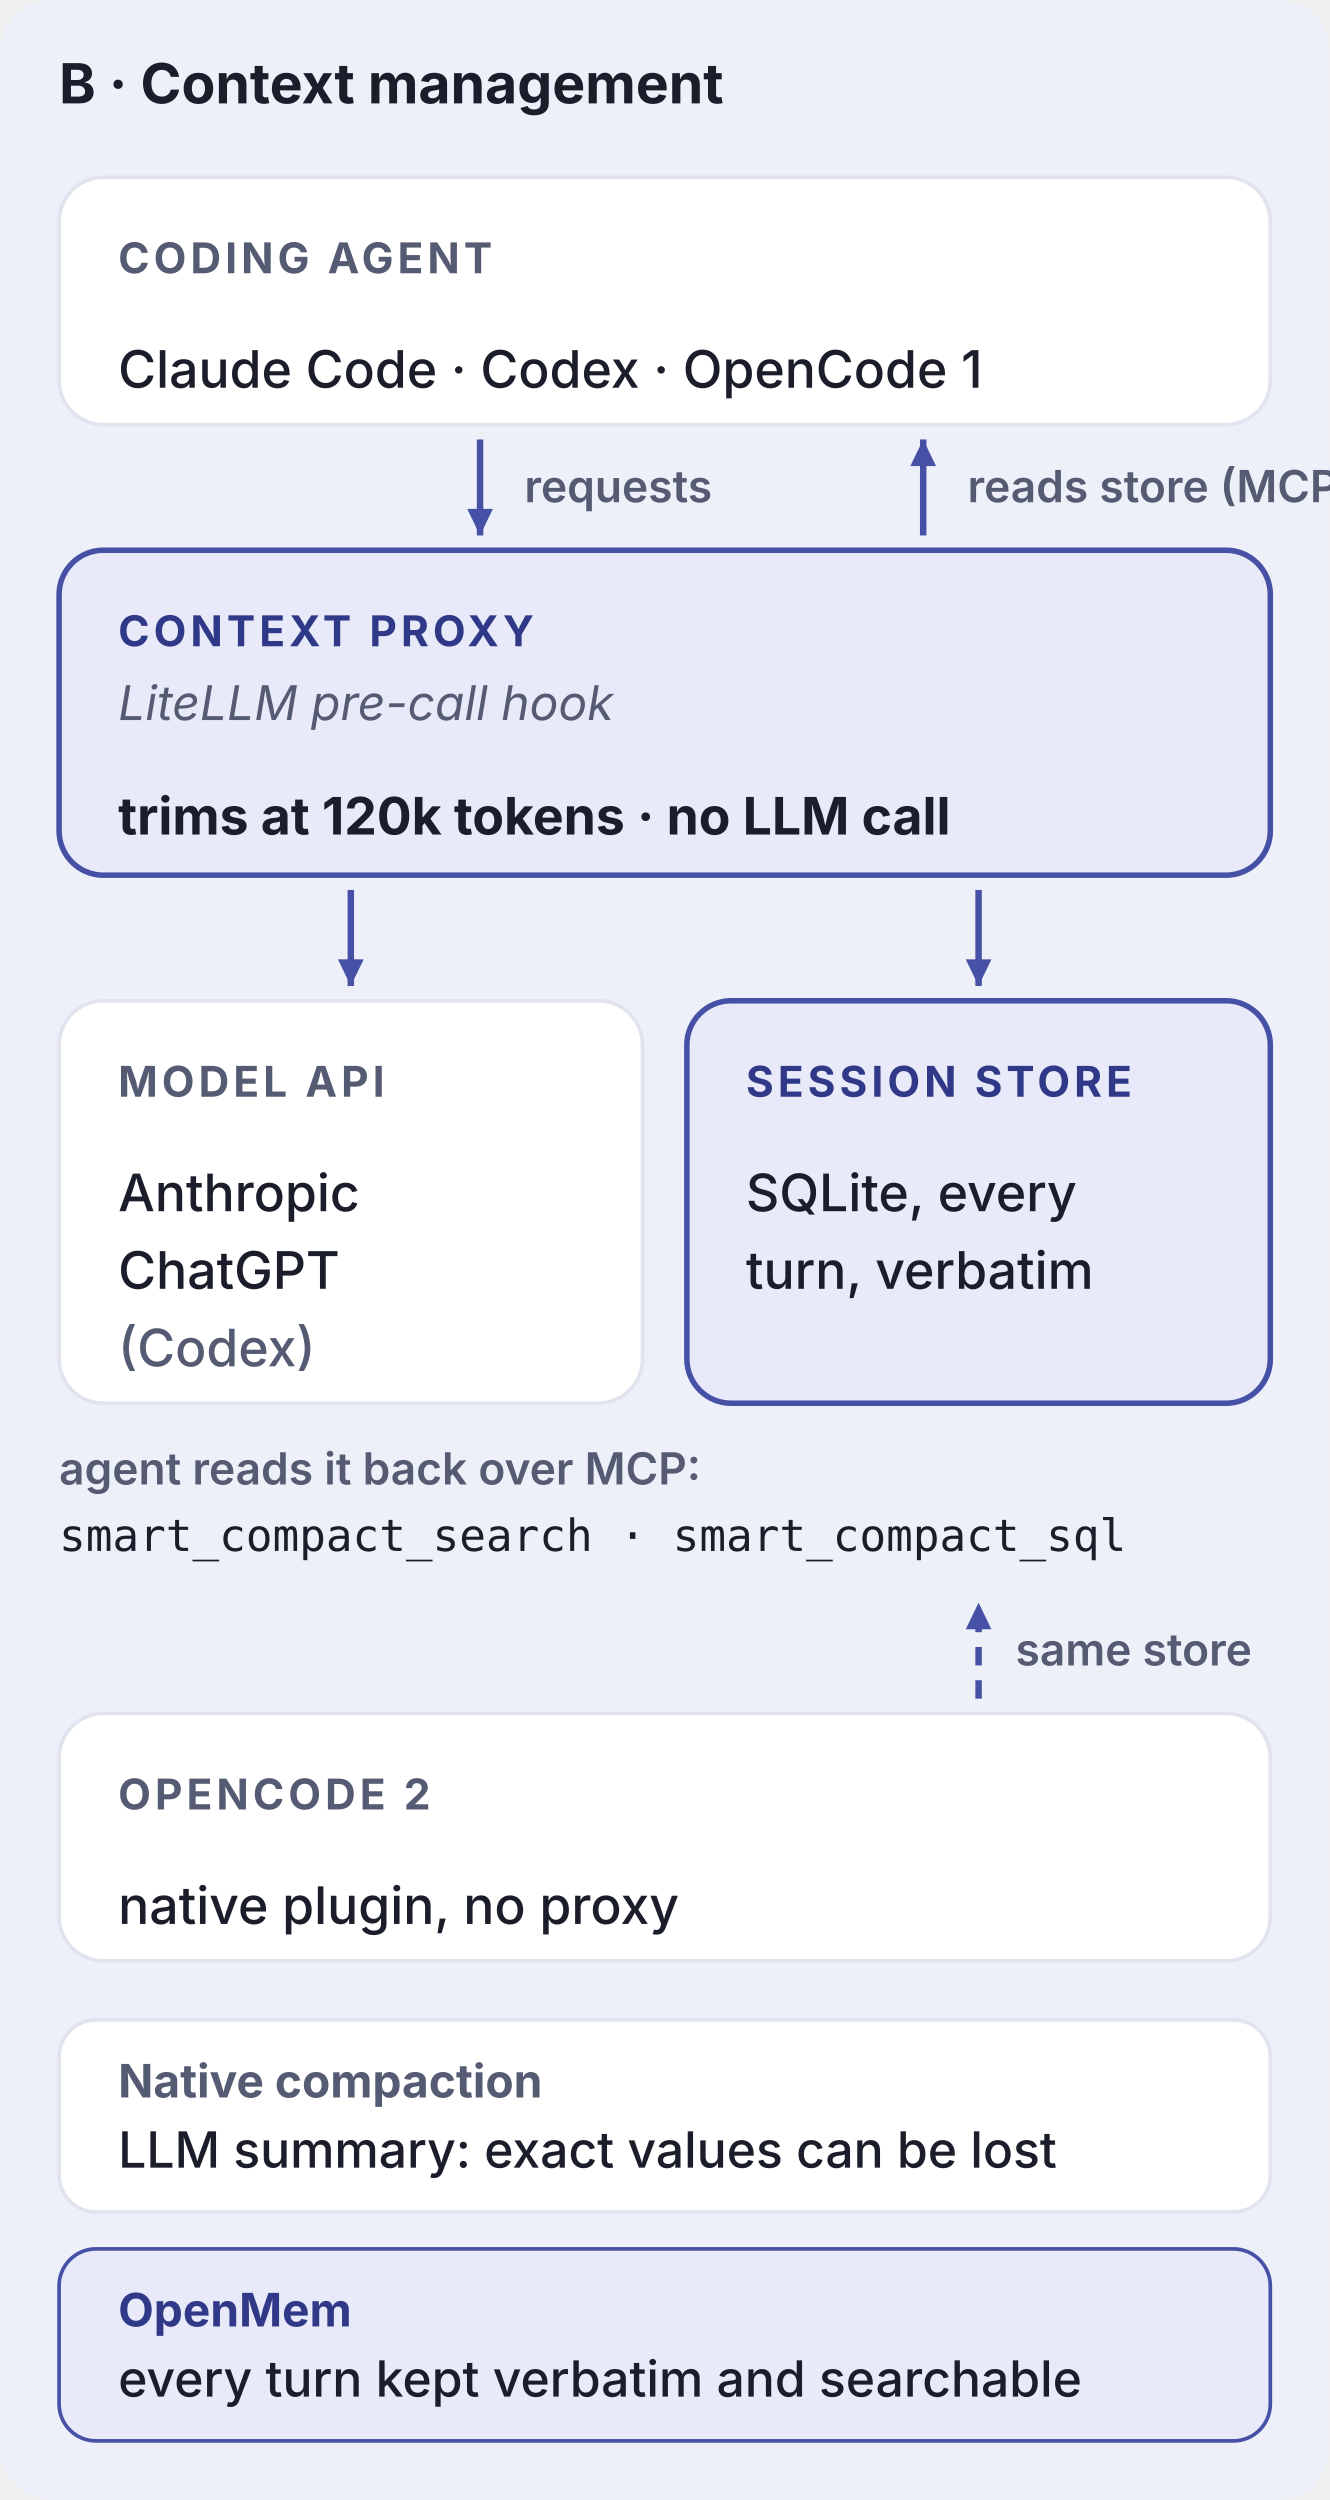
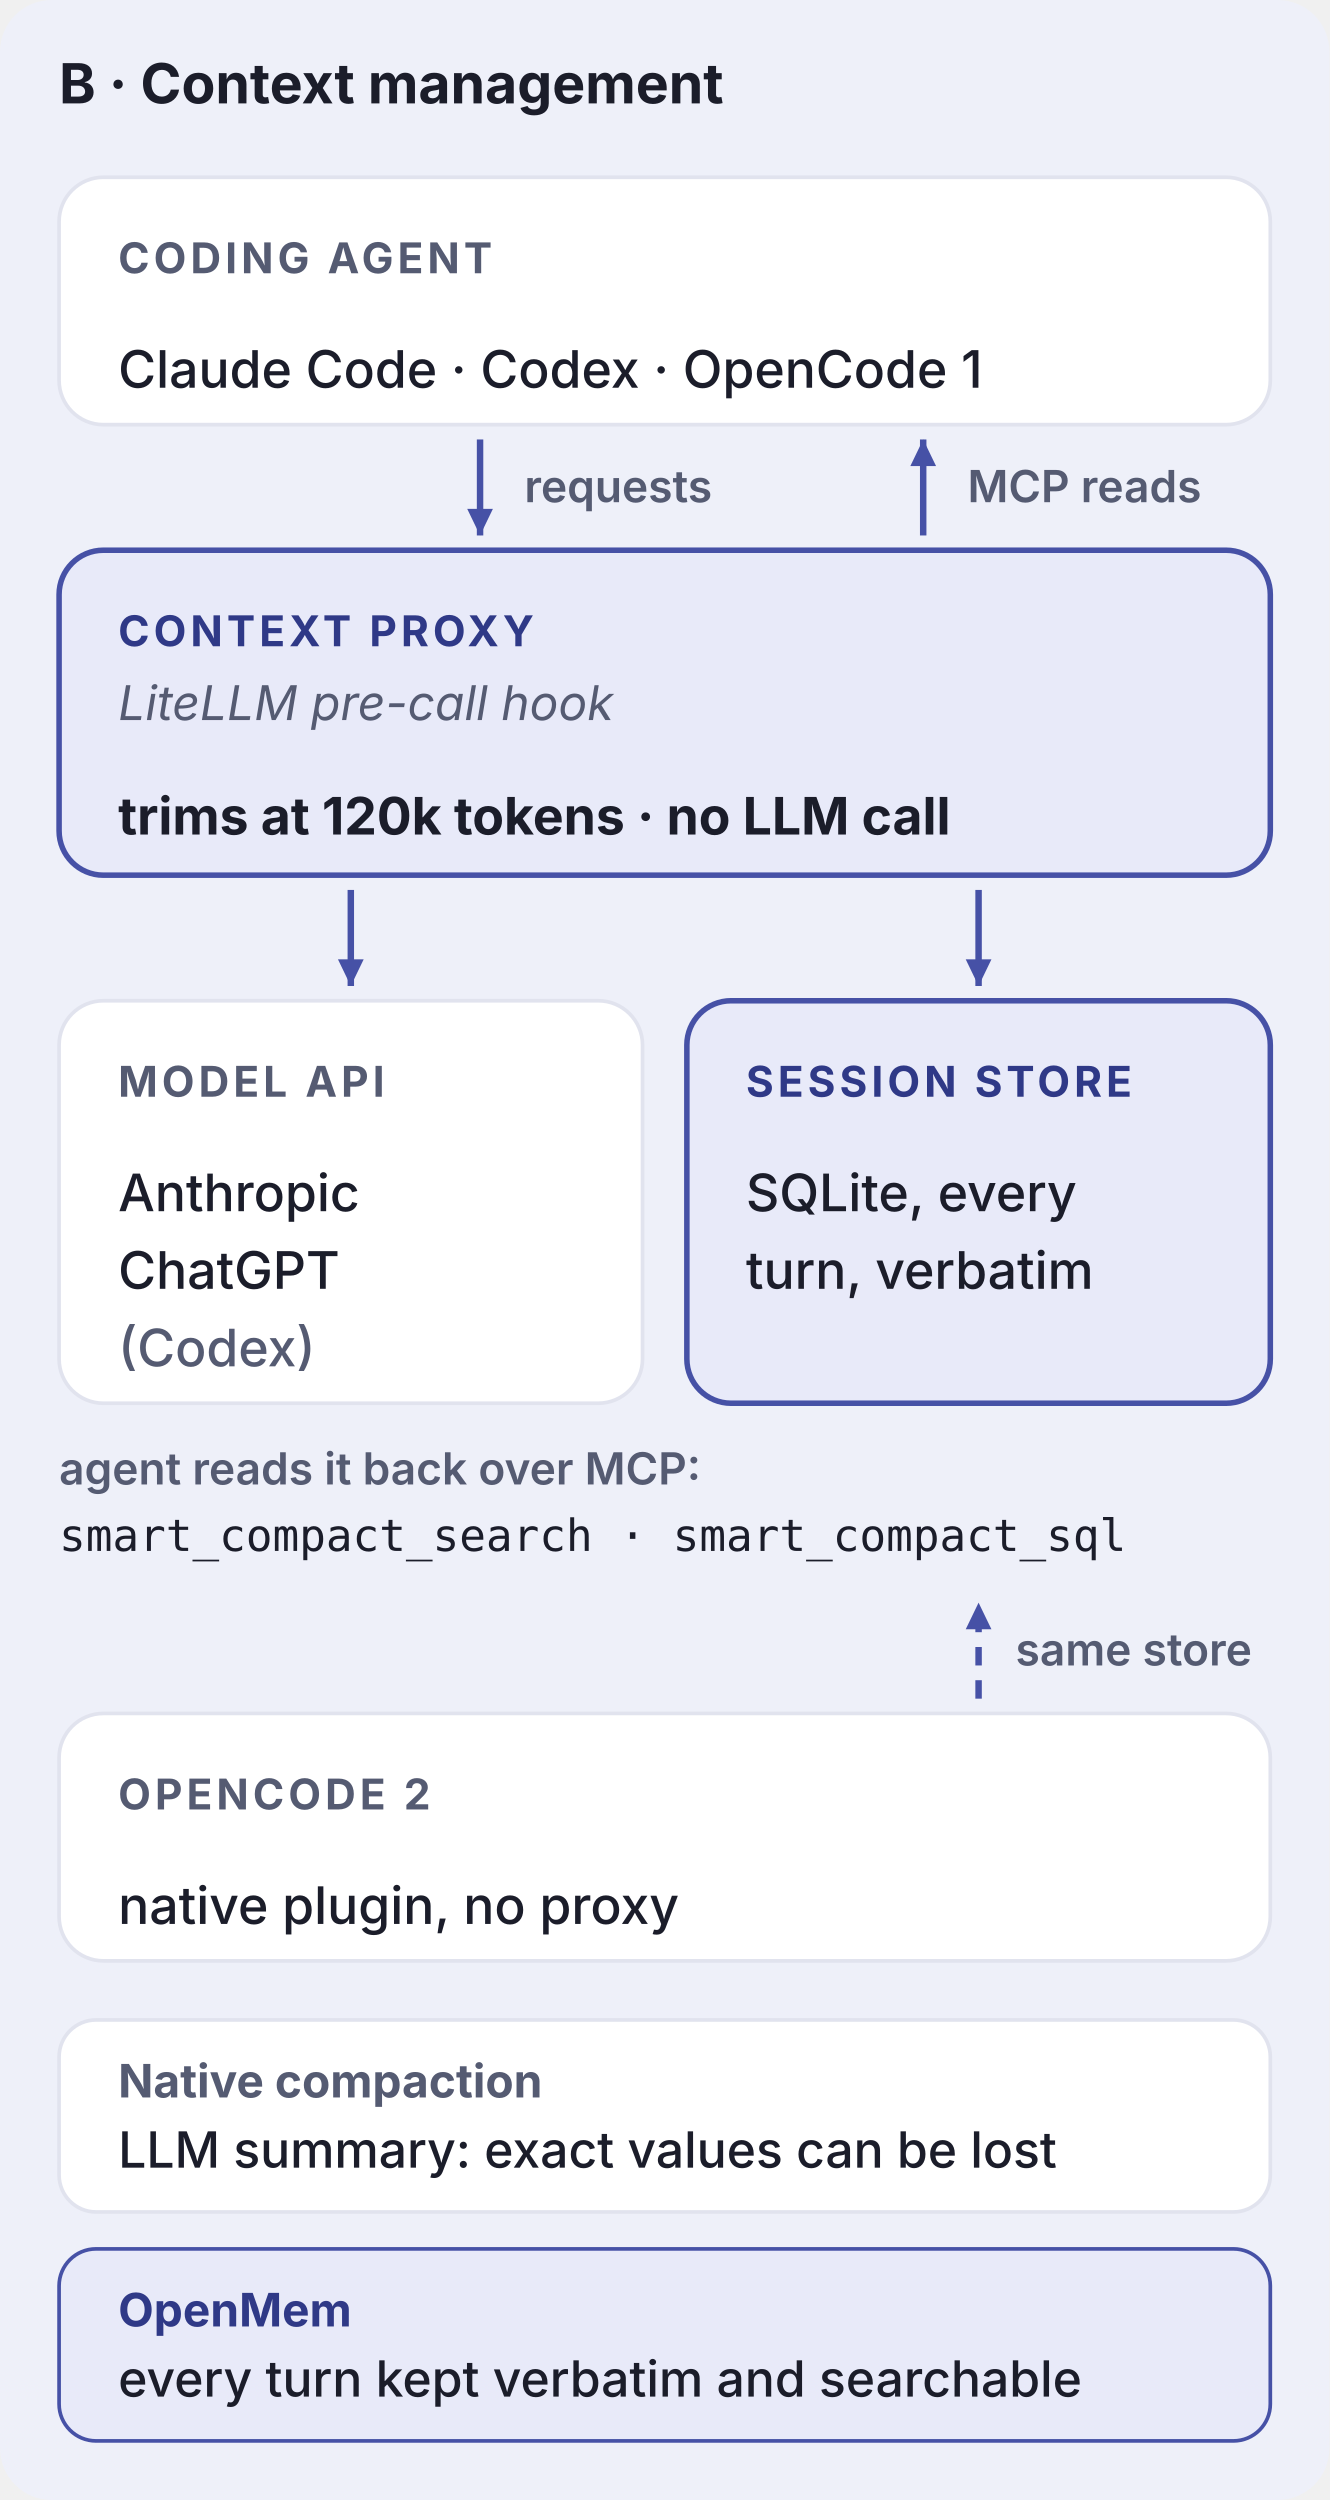
<svg xmlns="http://www.w3.org/2000/svg" viewBox="0 0 360 677" width="360" height="677" role="img" aria-labelledby="ov-context-t ov-context-d" font-family="'DM Sans', system-ui, -apple-system, 'Segoe UI', sans-serif" style="max-width:100%;height:auto">
  <rect width="360" height="677" rx="14" fill="#eef0f9" />
  <text x="16" y="28" font-size="15" font-weight="700" fill="#1b1d2a">B · Context management</text>
  <rect x="16" y="48" width="328" height="67" rx="12" fill="#ffffff" stroke="#e1e3ee" stroke-width="1" />
  <text x="32" y="74" font-size="11.5" font-weight="700" letter-spacing="1.1" fill="#555b72">CODING AGENT</text>
  <text x="32" y="105" font-size="14" font-weight="500" fill="#1b1d2a">Claude Code · Codex · OpenCode 1</text>
  <path d="M130 119 L130 145" fill="none" stroke="#4651a6" stroke-width="1.75" stroke-linejoin="round" />
  <path d="M130 145 L126.52 137.796 L133.48 137.796 Z" fill="#4651a6" />
  <text x="142" y="136" text-anchor="start" font-size="12" font-weight="600" fill="#555b72" stroke="#eef0f9" stroke-width="4" paint-order="stroke" stroke-linejoin="round">requests</text>
  <path d="M250 145 L250 119" fill="none" stroke="#4651a6" stroke-width="1.75" stroke-linejoin="round" />
  <path d="M250 119 L253.48 126.204 L246.52 126.204 Z" fill="#4651a6" />
-   <text x="262" y="136" text-anchor="start" font-size="12" font-weight="600" fill="#555b72" stroke="#eef0f9" stroke-width="4" paint-order="stroke" stroke-linejoin="round">reads store (MCP)</text>
+   <text x="262" y="136" text-anchor="start" font-size="12" font-weight="600" fill="#555b72" stroke="#eef0f9" stroke-width="4" paint-order="stroke" stroke-linejoin="round">MCP reads</text>
  <rect x="16" y="149" width="328" height="88" rx="12" fill="#e8eaf9" stroke="#4651a6" stroke-width="1.5" />
  <text x="32" y="175" font-size="11.5" font-weight="700" letter-spacing="1.1" fill="#2f3987">CONTEXT PROXY</text>
  <text x="32" y="195" font-size="13" font-style="italic" fill="#555b72">LiteLLM pre-call hook</text>
  <text x="32" y="226" font-size="14" font-weight="700" fill="#1b1d2a">trims at 120k tokens · no LLM call</text>
  <path d="M95 241 L95 267" fill="none" stroke="#4651a6" stroke-width="1.75" stroke-linejoin="round" />
  <path d="M95 267 L91.52 259.796 L98.48 259.796 Z" fill="#4651a6" />
  <path d="M265 241 L265 267" fill="none" stroke="#4651a6" stroke-width="1.75" stroke-linejoin="round" />
  <path d="M265 267 L261.52 259.796 L268.48 259.796 Z" fill="#4651a6" />
  <rect x="16" y="271" width="158" height="109" rx="12" fill="#ffffff" stroke="#e1e3ee" stroke-width="1" />
  <text x="32" y="297" font-size="11.5" font-weight="700" letter-spacing="1.1" fill="#555b72">MODEL API</text>
  <text x="32" y="328" font-size="14" font-weight="500" fill="#1b1d2a">Anthropic</text>
  <text x="32" y="349" font-size="14" font-weight="500" fill="#1b1d2a">ChatGPT</text>
  <text x="32" y="370" font-size="14" font-weight="500" fill="#555b72">(Codex)</text>
  <rect x="186" y="271" width="158" height="109" rx="12" fill="#e8eaf9" stroke="#4651a6" stroke-width="1.5" />
  <text x="202" y="297" font-size="11.5" font-weight="700" letter-spacing="1.1" fill="#2f3987">SESSION STORE</text>
  <text x="202" y="328" font-size="14" font-weight="500" fill="#1b1d2a">SQLite, every</text>
  <text x="202" y="349" font-size="14" font-weight="500" fill="#1b1d2a">turn, verbatim</text>
  <text x="16" y="402" font-size="12" font-weight="600" fill="#555b72">agent reads it back over MCP:</text>
  <text x="16" y="420" font-size="12" font-family="ui-monospace, SFMono-Regular, Menlo, Consolas, monospace" fill="#1b1d2a">smart_compact_search · smart_compact_sql</text>
  <path d="M265 460 L265 434" fill="none" stroke="#4651a6" stroke-width="1.75" stroke-dasharray="5 4" stroke-linejoin="round" />
  <path d="M265 434 L268.48 441.204 L261.52 441.204 Z" fill="#4651a6" />
  <text x="275" y="451" text-anchor="start" font-size="12" font-weight="600" fill="#555b72" stroke="#eef0f9" stroke-width="4" paint-order="stroke" stroke-linejoin="round">same store</text>
  <rect x="16" y="464" width="328" height="67" rx="12" fill="#ffffff" stroke="#e1e3ee" stroke-width="1" />
  <text x="32" y="490" font-size="11.5" font-weight="700" letter-spacing="1.1" fill="#555b72">OPENCODE 2</text>
  <text x="32" y="521" font-size="14" font-weight="500" fill="#1b1d2a">native plugin, no proxy</text>
  <rect x="16" y="547" width="328" height="52" rx="10" fill="#ffffff" stroke="#e1e3ee" />
  <text x="32" y="568" font-size="12.5" font-weight="700" fill="#555b72">Native compaction</text>
  <text x="32" y="587" font-size="13.5" font-weight="500" fill="#1b1d2a">LLM summary: exact values can be lost</text>
  <rect x="16" y="609" width="328" height="52" rx="10" fill="#e8eaf9" stroke="#4651a6" />
  <text x="32" y="630" font-size="12.5" font-weight="700" fill="#2f3987">OpenMem</text>
  <text x="32" y="649" font-size="13.5" font-weight="500" fill="#1b1d2a">every turn kept verbatim and searchable</text>
</svg>
